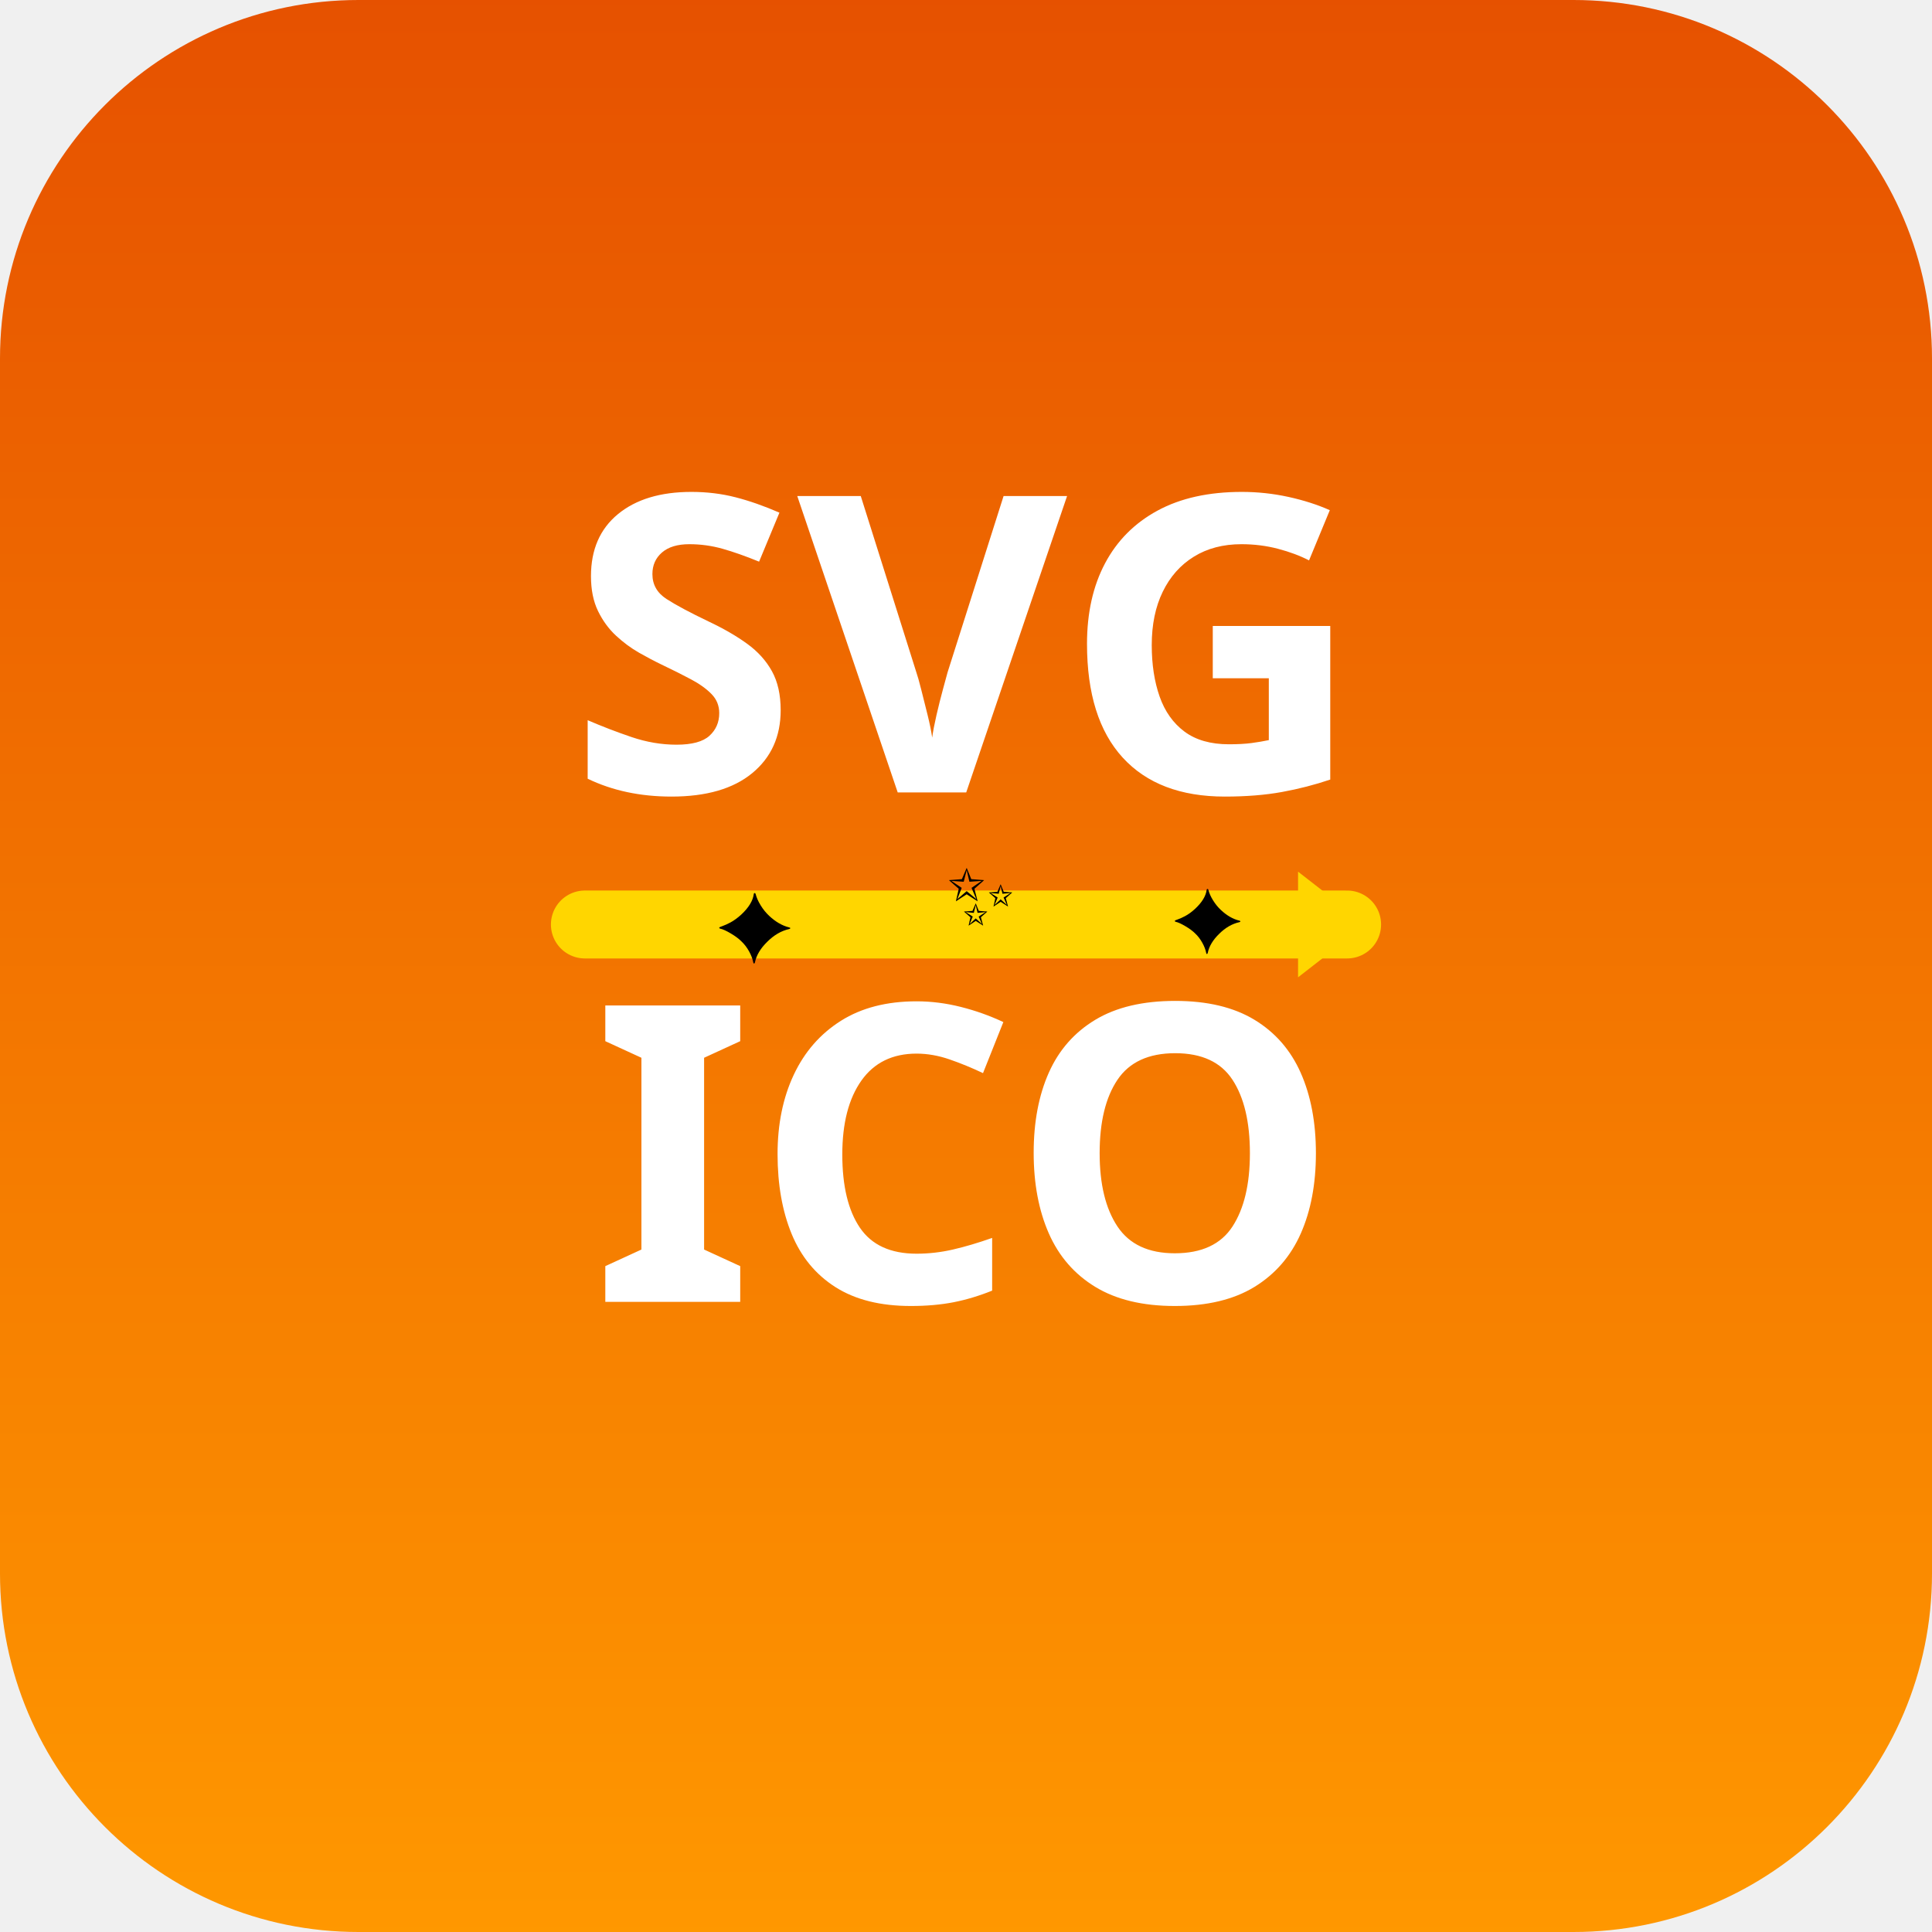
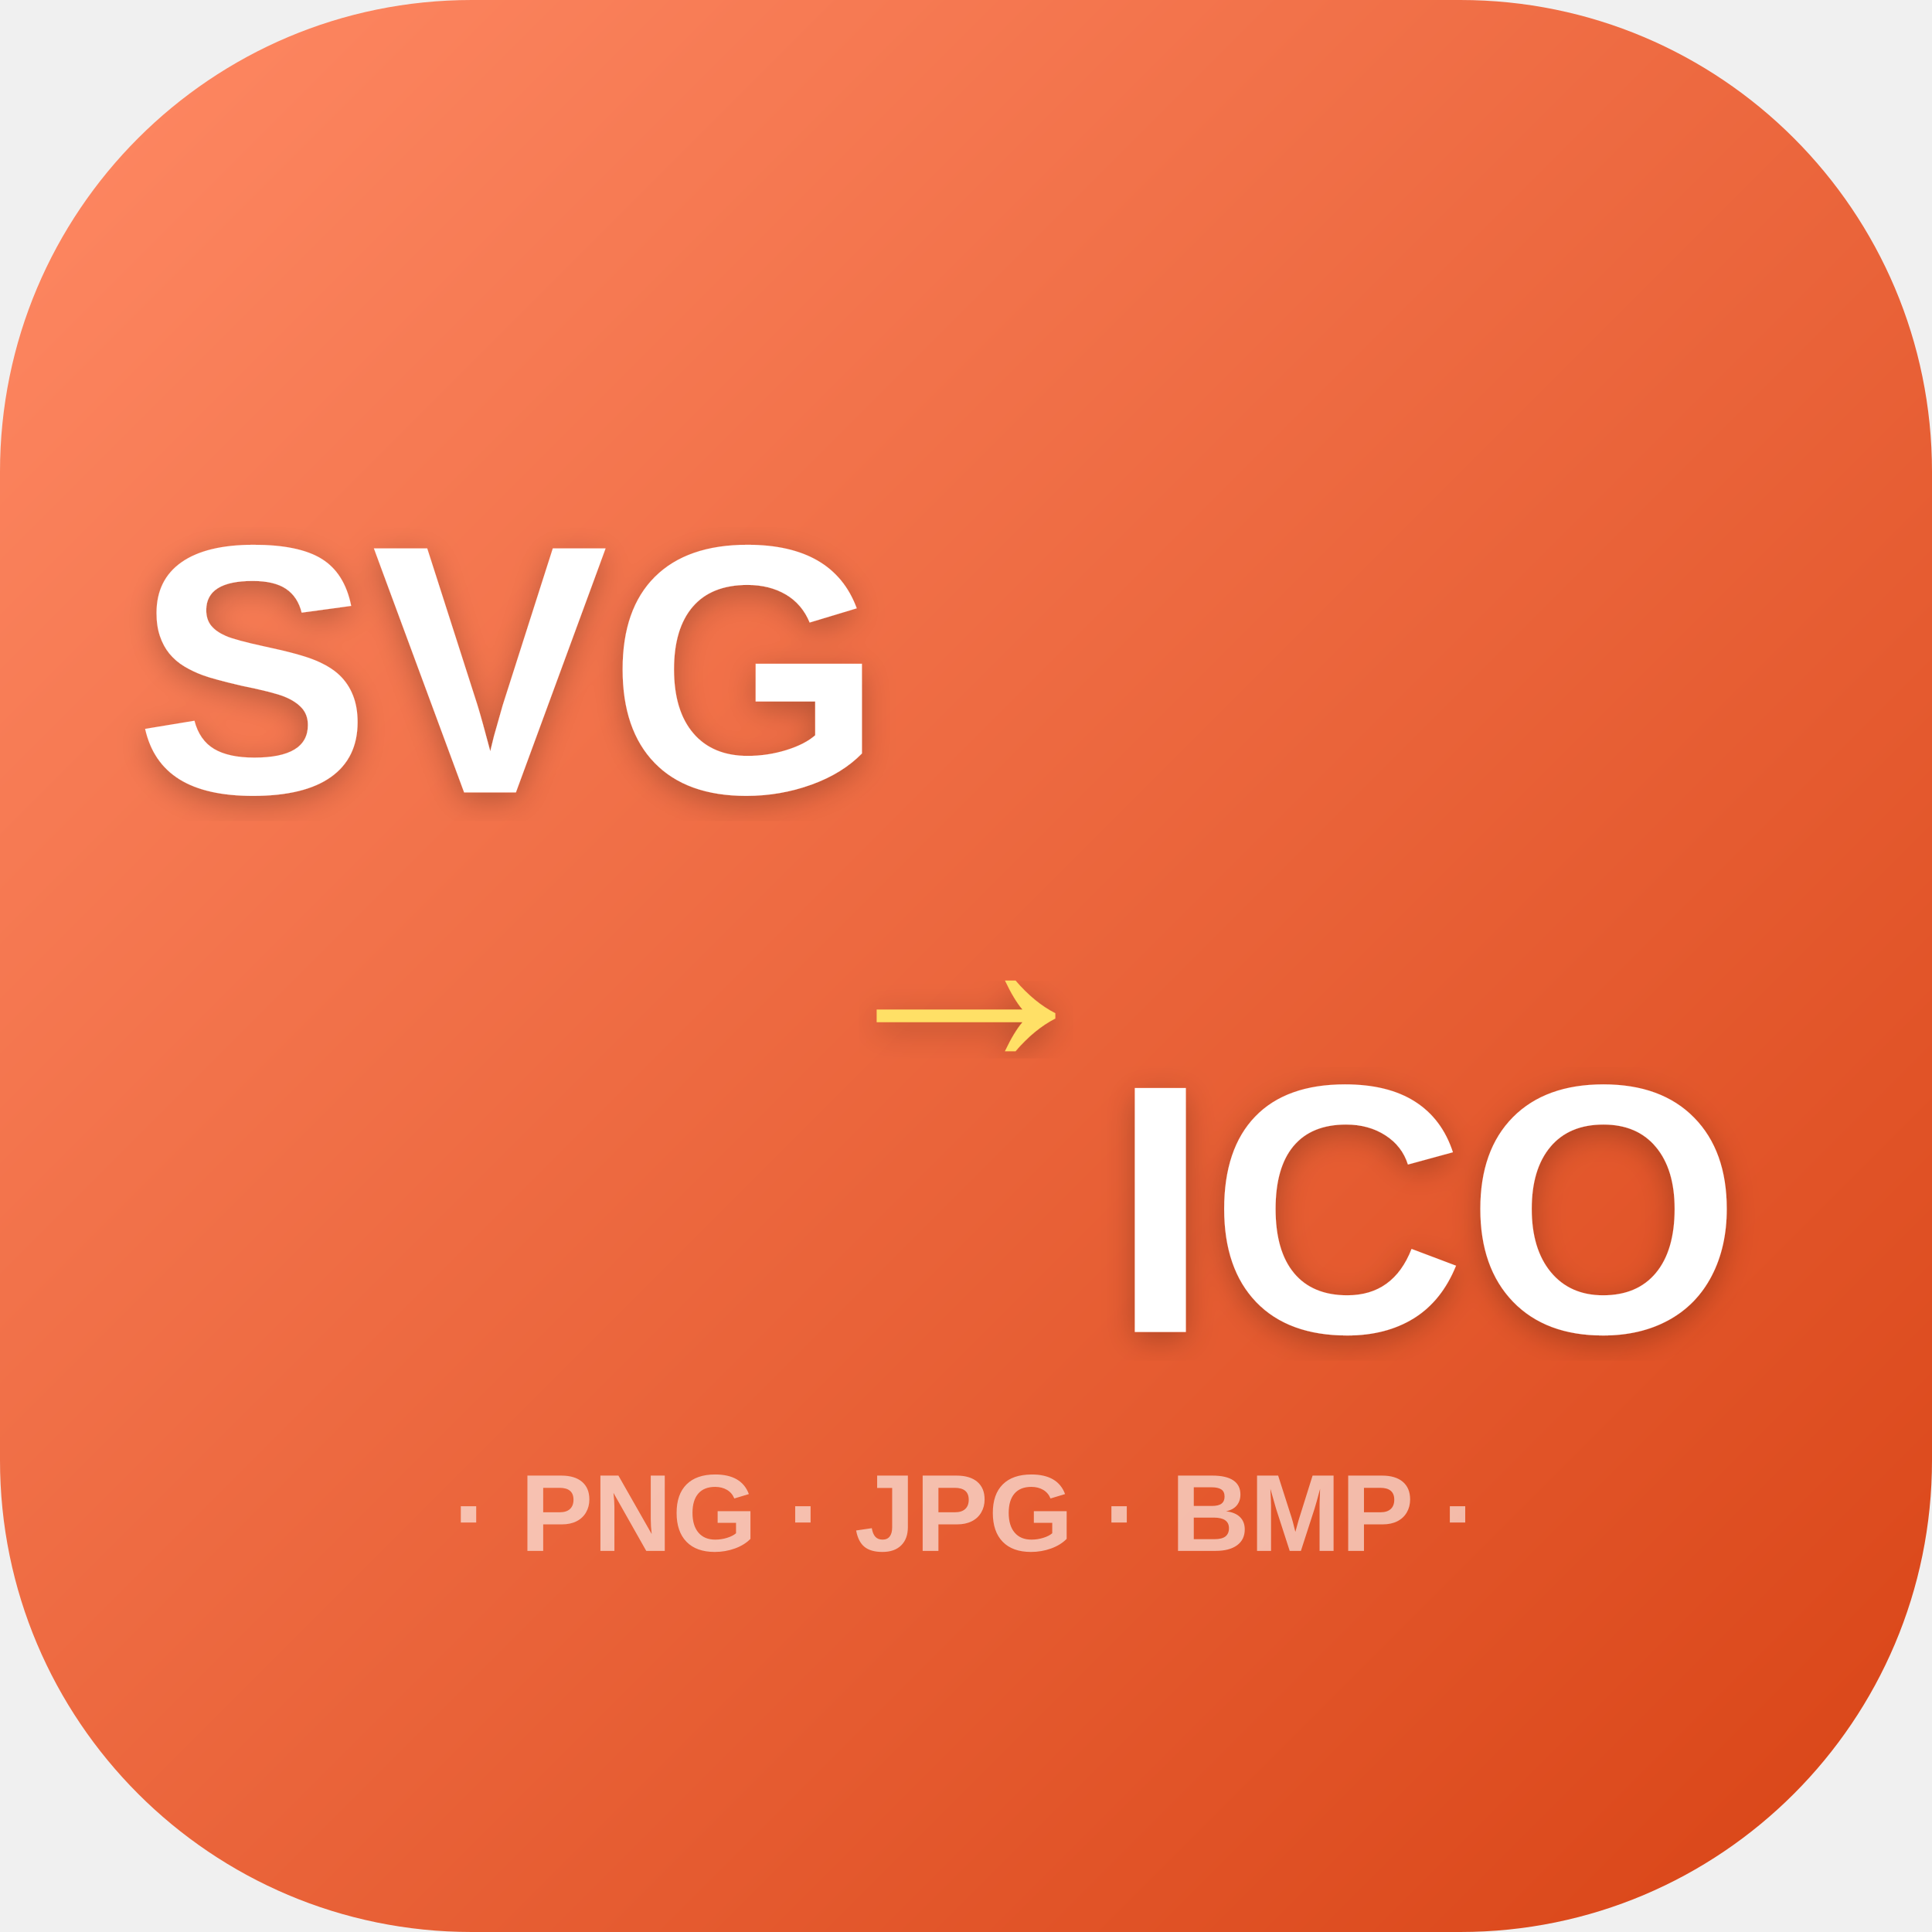
<svg xmlns="http://www.w3.org/2000/svg" viewBox="0 0 1024 1024">
  <defs>
-     <linearGradient id="bg01i" x1="0%" y1="0%" x2="0%" y2="100%">
-       <stop offset="0%" stop-color="#E65100" />
-       <stop offset="100%" stop-color="#FF9800" />
+     <linearGradient id="bg01" x1="0%" y1="0%" x2="100%" y2="100%">
+       <stop offset="0%" stop-color="#FF8A65" />
+       <stop offset="100%" stop-color="#D84315" />
    </linearGradient>
+     <filter id="textShadow01">
+       <feDropShadow dx="0" dy="4" stdDeviation="8" flood-color="#000" flood-opacity="0.25" />
+     </filter>
  </defs>
-   <rect width="1024" height="1024" rx="190" fill="url(#bg01i)" />
-   <text x="512" y="420" text-anchor="middle" font-family="Arial Black" font-size="220" font-weight="900" fill="white">SVG</text>
-   <path d="M310,490 L714,490" fill="none" stroke="#FFD600" stroke-width="36" stroke-linecap="round" />
-   <polygon points="724,490 688,462 688,518" fill="#FFD600" />
-   <text x="512" y="690" text-anchor="middle" font-family="Arial Black" font-size="220" font-weight="900" fill="white">ICO</text>
-   <text x="400" y="510" font-size="52" text-anchor="middle">✦</text>
-   <text x="520" y="490" font-size="44" text-anchor="middle">✨</text>
-   <text x="640" y="505" font-size="48" text-anchor="middle">✦</text>
+   <rect width="1024" height="1024" rx="250" fill="url(#bg01)" />
+   <text x="270" y="420" font-family="Arial Black, Arial, sans-serif" font-size="188" font-weight="900" fill="white" text-anchor="middle" filter="url(#textShadow01)">SVG</text>
+   <text x="512" y="565" font-family="Arial Black, Arial, sans-serif" font-size="160" font-weight="900" fill="#FFE066" text-anchor="middle" filter="url(#textShadow01)">→</text>
+   <text x="756" y="706" font-family="Arial Black, Arial, sans-serif" font-size="188" font-weight="900" fill="white" text-anchor="middle" filter="url(#textShadow01)">ICO</text>
+   <text x="512" y="822" font-family="Arial, sans-serif" font-size="58" font-weight="600" fill="white" text-anchor="middle" opacity="0.60">· PNG · JPG · BMP ·</text>
</svg>
